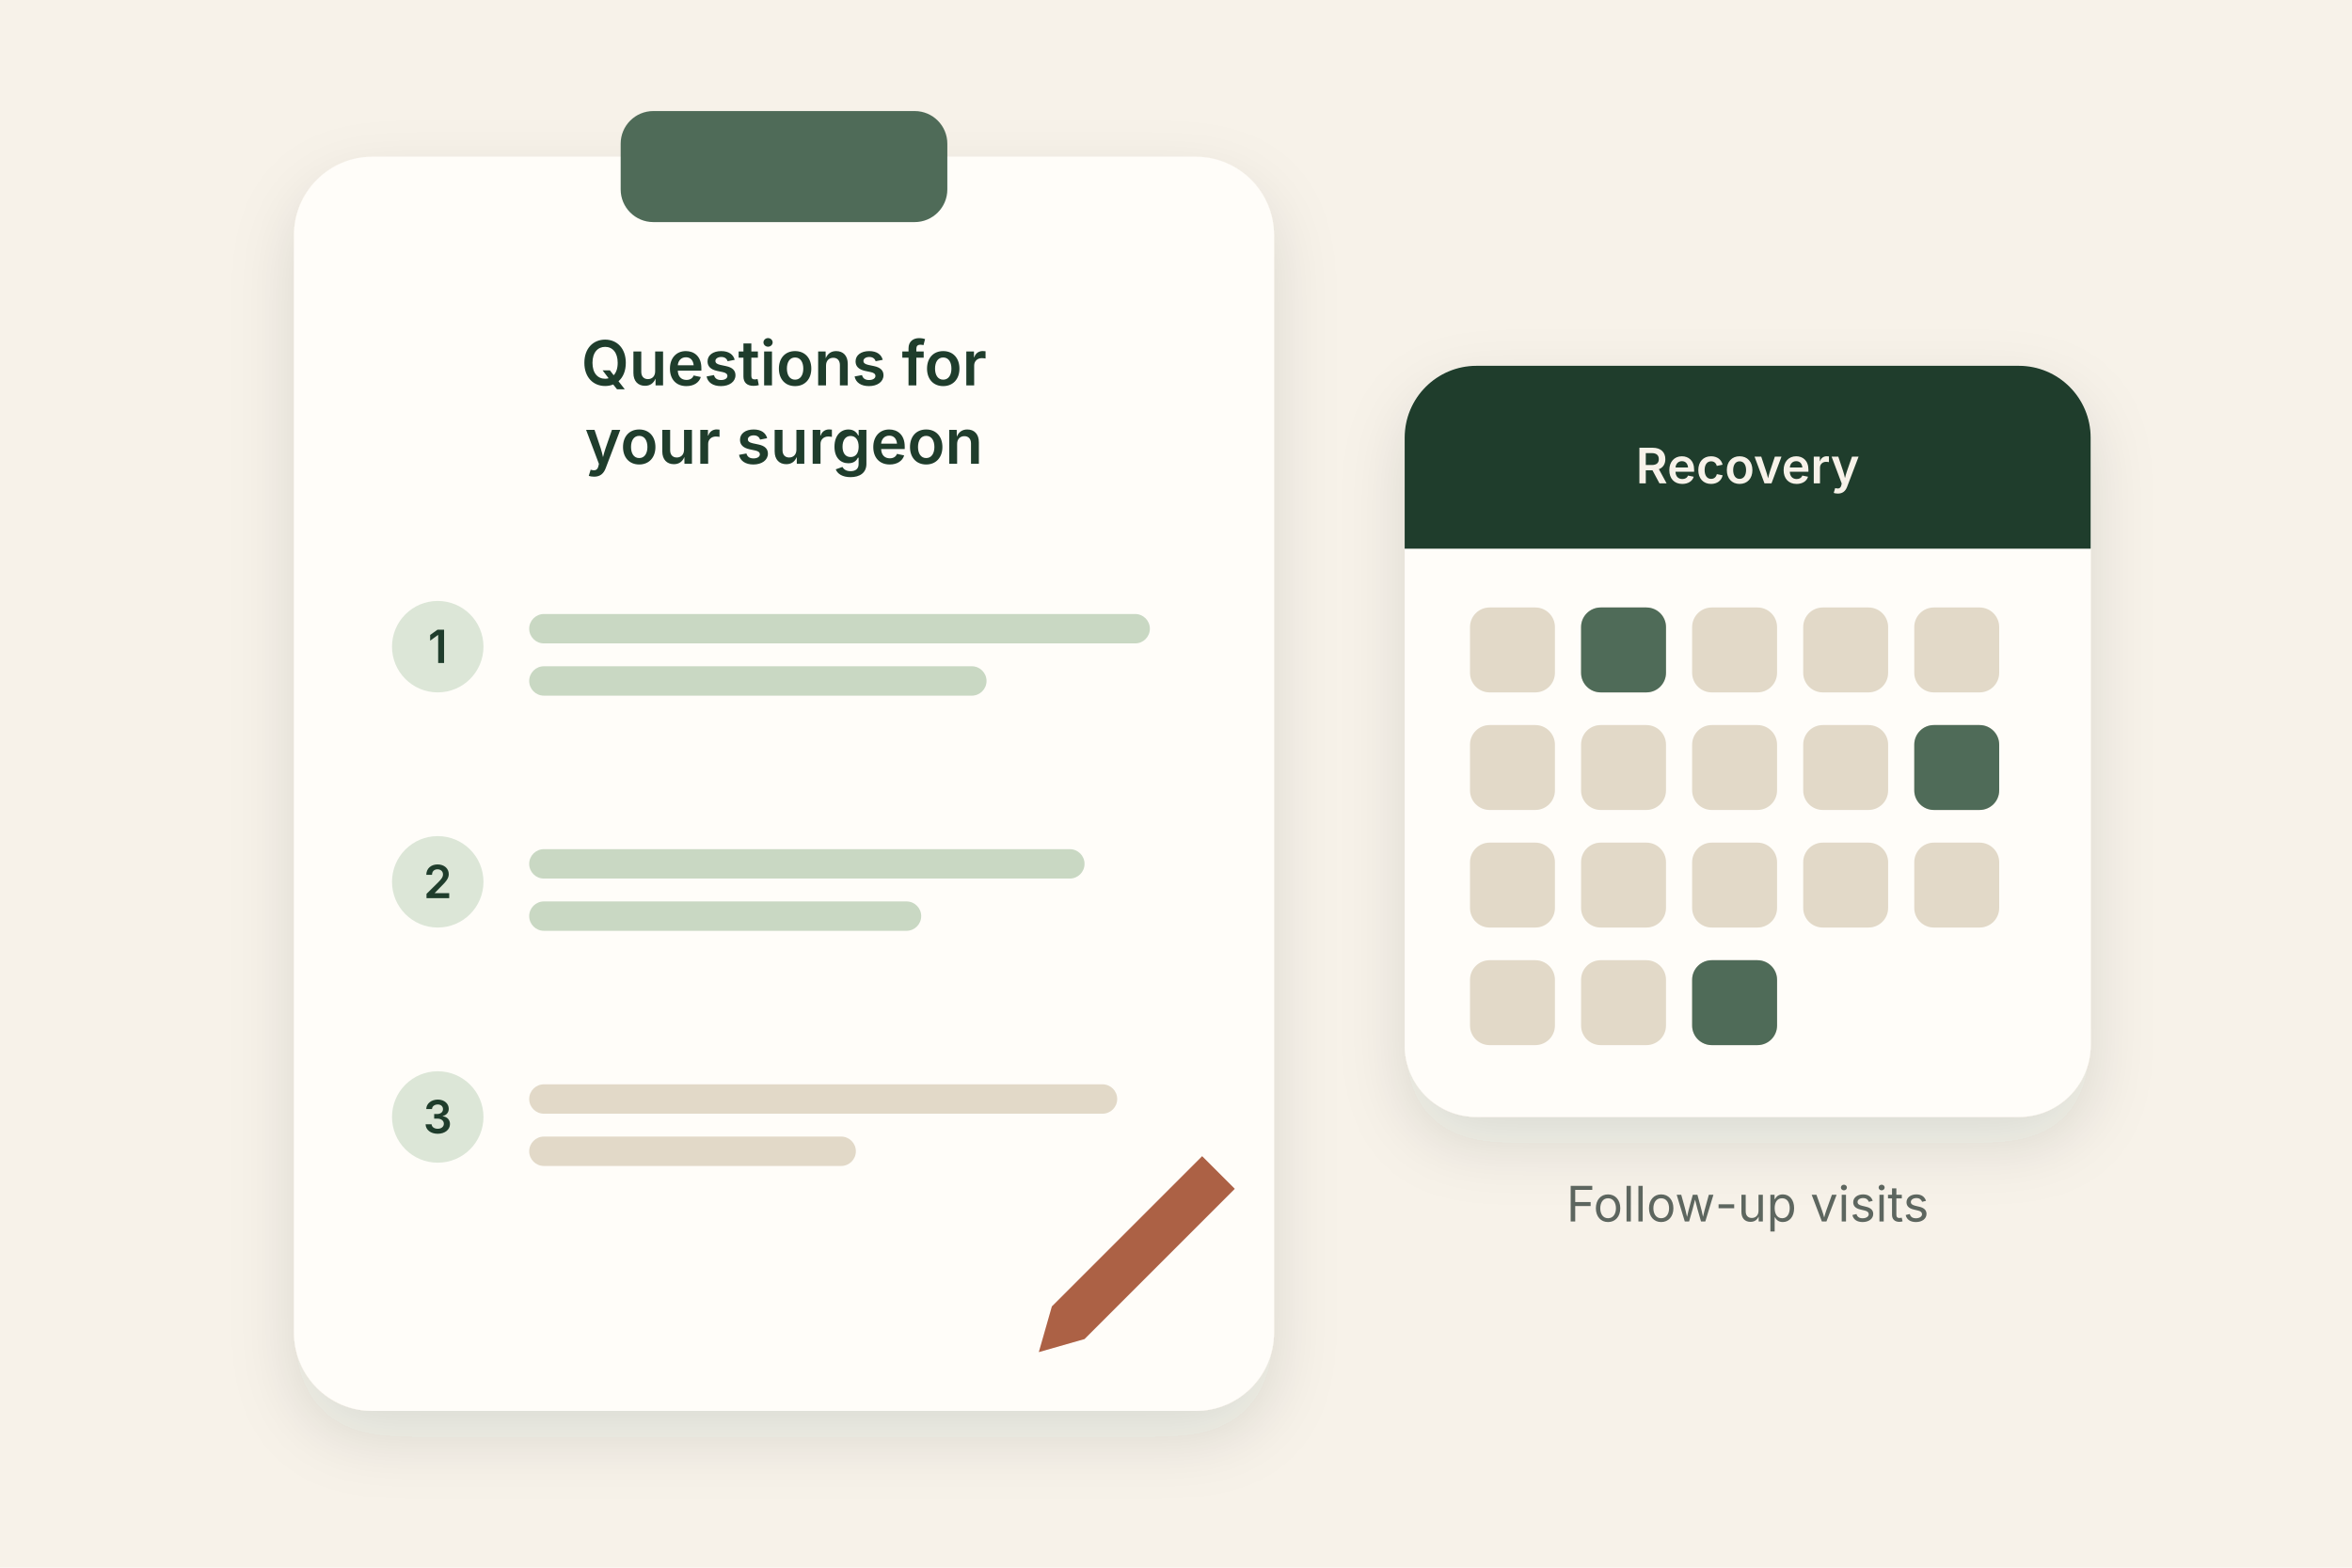
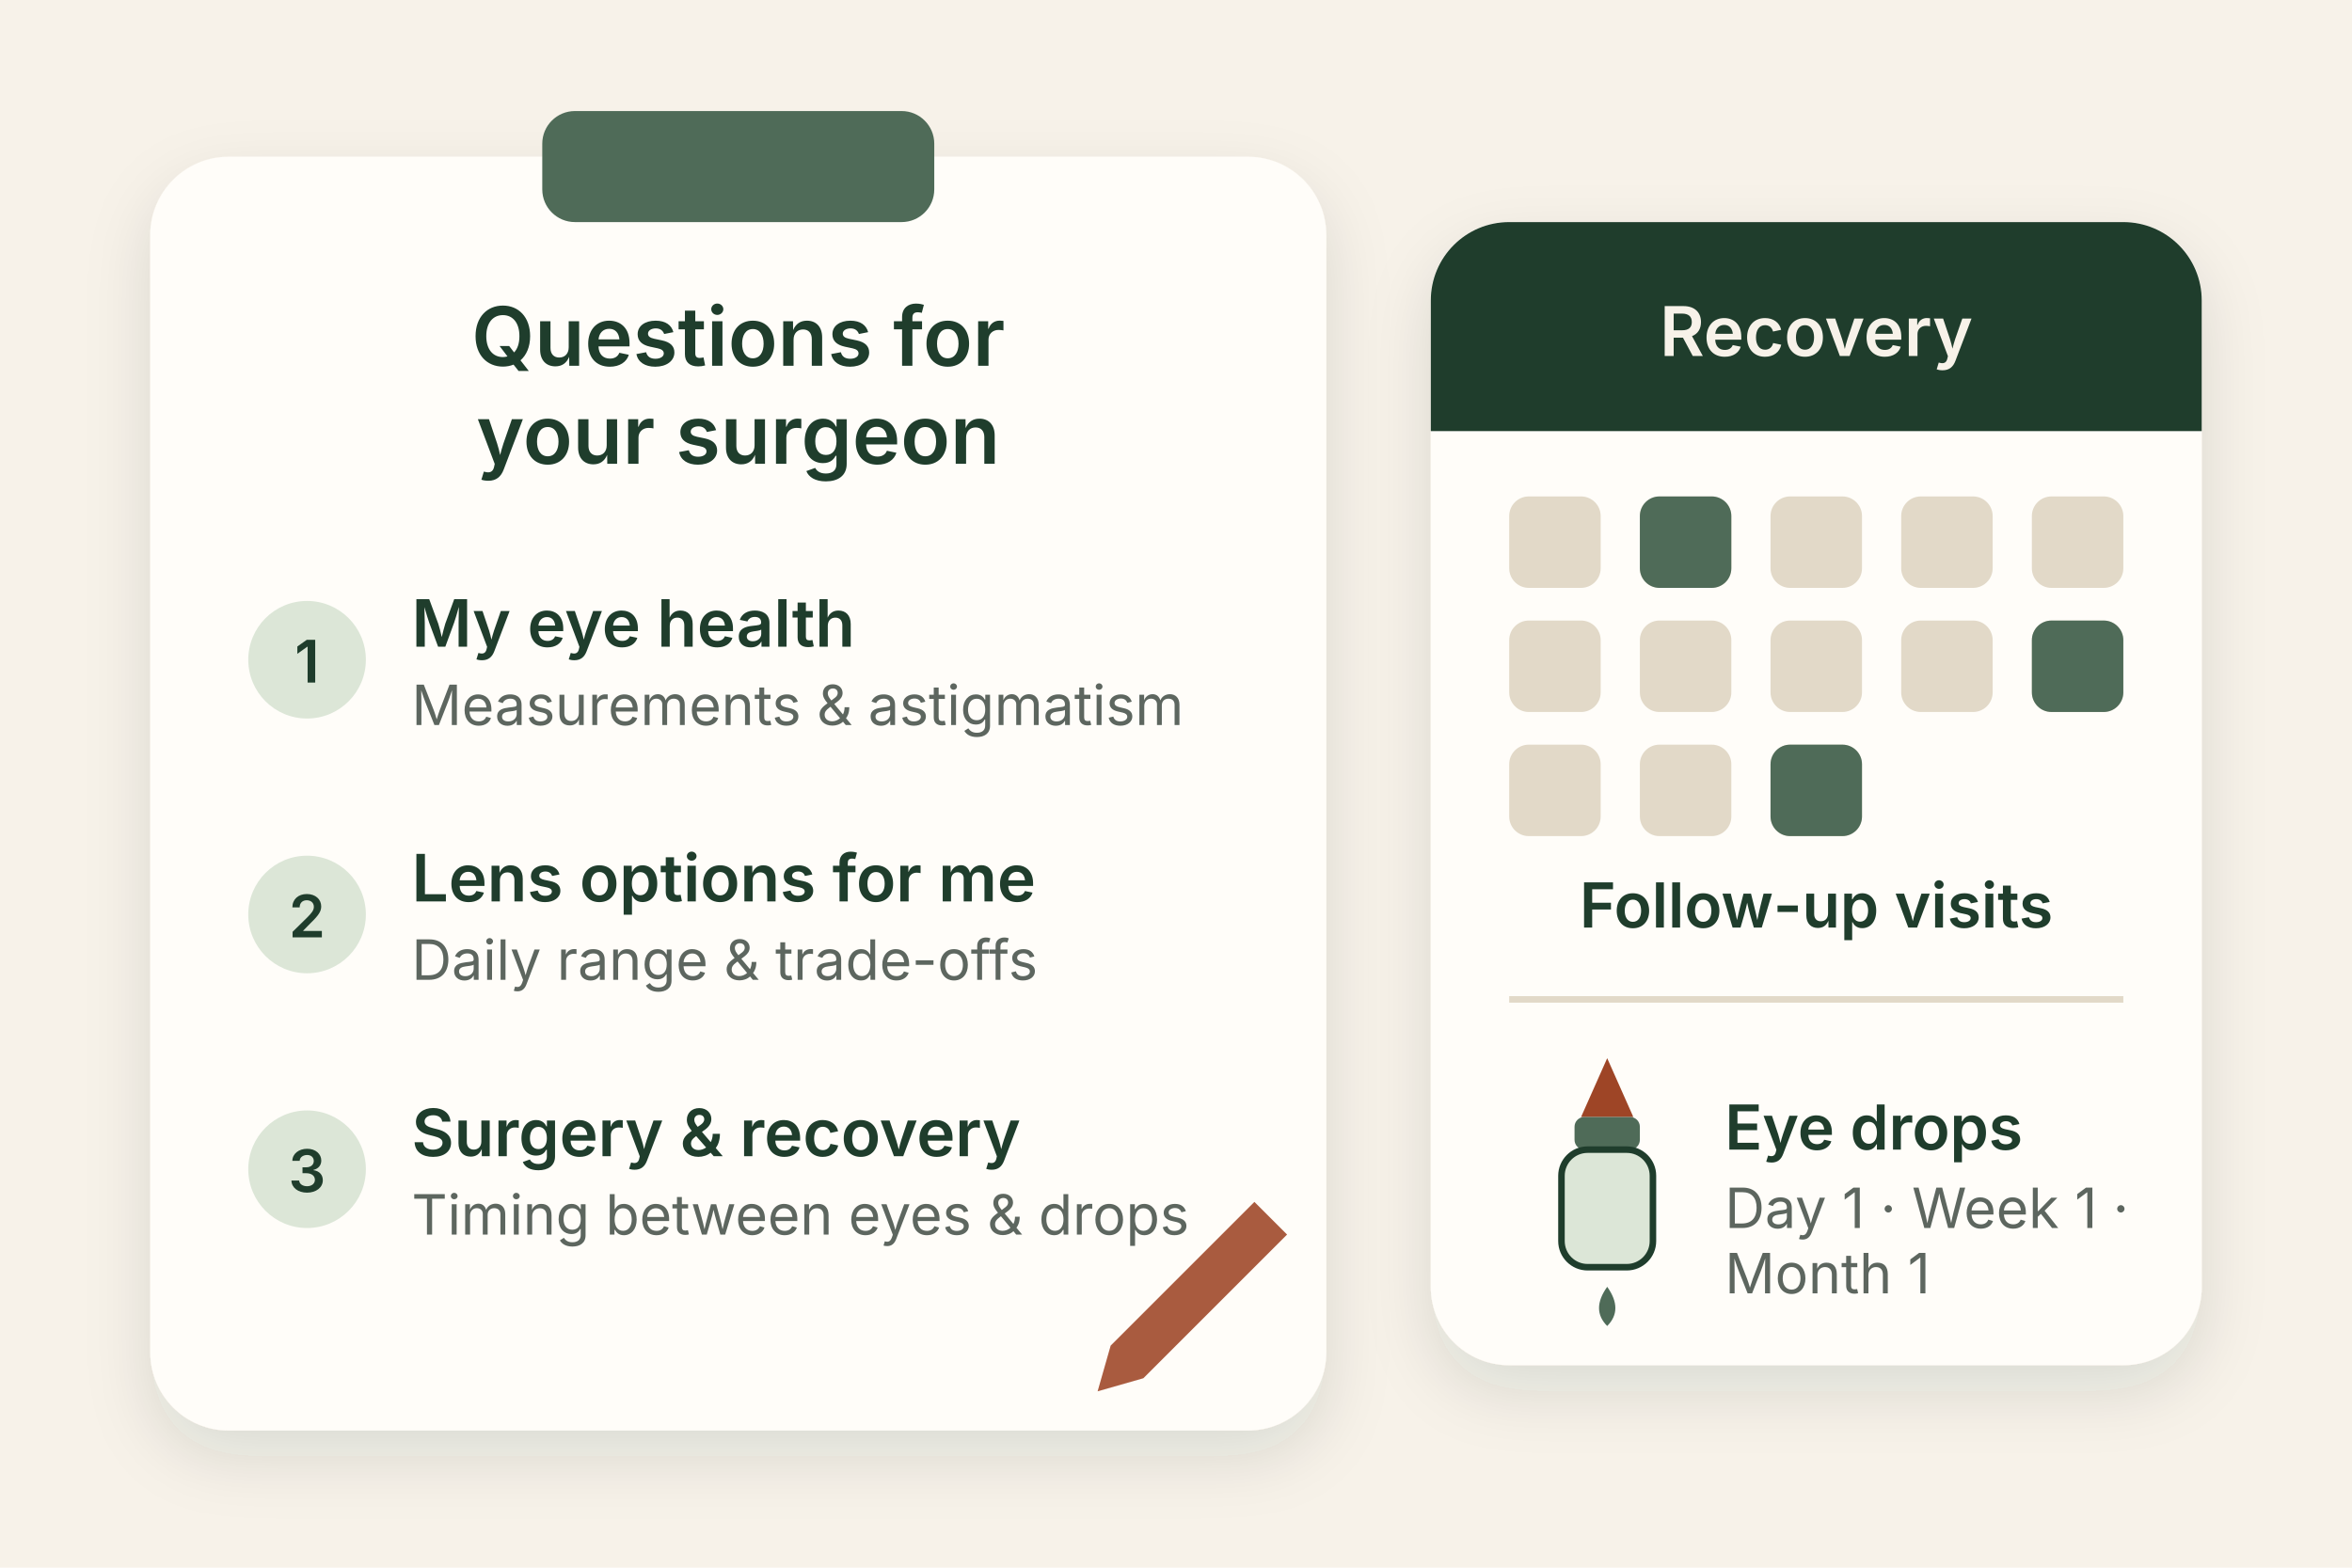
<svg xmlns="http://www.w3.org/2000/svg" viewBox="0 0 720 480" role="img" aria-labelledby="t d">
  <defs>
    <filter id="shadow" x="-20%" y="-20%" width="140%" height="140%">
      <feDropShadow dx="0" dy="8" stdDeviation="10" flood-color="#1F3D2C" flood-opacity=".12" />
    </filter>
  </defs>
  <rect width="720" height="480" fill="#F7F2E9" />
  <g font-family="Inter,system-ui,sans-serif">
-     <g transform="translate(90,48)">
-       <rect width="300" height="384" rx="24" fill="#FFFDF9" filter="url(#shadow)" />
-       <rect x="100" y="-14" width="100" height="34" rx="10" fill="#4f6b58" />
-       <text x="150" y="70" text-anchor="middle" font-size="19" font-weight="600" fill="#1F3D2C">Questions for</text>
-       <text x="150" y="94" text-anchor="middle" font-size="19" font-weight="600" fill="#1F3D2C">your surgeon</text>
+     <g transform="translate(46,48)">
+       <rect width="360" height="390" rx="24" fill="#FFFDF9" filter="url(#shadow)" />
+       <rect x="120" y="-14" width="120" height="34" rx="10" fill="#4f6b58" />
+       <text x="180" y="64" text-anchor="middle" font-size="25" font-weight="600" fill="#1F3D2C">Questions for</text>
+       <text x="180" y="94" text-anchor="middle" font-size="25" font-weight="600" fill="#1F3D2C">your surgeon</text>
      <g>
-         <circle cx="44" cy="150" r="14" fill="#DCE6D7" />
-         <text x="44" y="155" text-anchor="middle" font-size="14" font-weight="600" fill="#1F3D2C">1</text>
-         <rect x="72" y="140" width="190" height="9" rx="4.5" fill="#c9d8c3" />
-         <rect x="72" y="156" width="140" height="9" rx="4.5" fill="#c9d8c3" />
-         <circle cx="44" cy="222" r="14" fill="#DCE6D7" />
-         <text x="44" y="227" text-anchor="middle" font-size="14" font-weight="600" fill="#1F3D2C">2</text>
-         <rect x="72" y="212" width="170" height="9" rx="4.5" fill="#c9d8c3" />
-         <rect x="72" y="228" width="120" height="9" rx="4.5" fill="#c9d8c3" />
-         <circle cx="44" cy="294" r="14" fill="#DCE6D7" />
-         <text x="44" y="299" text-anchor="middle" font-size="14" font-weight="600" fill="#1F3D2C">3</text>
-         <rect x="72" y="284" width="180" height="9" rx="4.5" fill="#E2D9C8" />
-         <rect x="72" y="300" width="100" height="9" rx="4.5" fill="#E2D9C8" />
+         <circle cx="48" cy="154" r="18" fill="#DCE6D7" />
+         <text x="48" y="161" text-anchor="middle" font-size="18" font-weight="600" fill="#1F3D2C">1</text>
+         <text x="80" y="150" font-size="20" font-weight="600" fill="#1F3D2C">My eye health</text>
+         <text x="80" y="174" font-size="17" fill="#5d665f">Measurements &amp; astigmatism</text>
+         <circle cx="48" cy="232" r="18" fill="#DCE6D7" />
+         <text x="48" y="239" text-anchor="middle" font-size="18" font-weight="600" fill="#1F3D2C">2</text>
+         <text x="80" y="228" font-size="20" font-weight="600" fill="#1F3D2C">Lens options for me</text>
+         <text x="80" y="252" font-size="17" fill="#5d665f">Daily range &amp; trade-offs</text>
+         <circle cx="48" cy="310" r="18" fill="#DCE6D7" />
+         <text x="48" y="317" text-anchor="middle" font-size="18" font-weight="600" fill="#1F3D2C">3</text>
+         <text x="80" y="306" font-size="20" font-weight="600" fill="#1F3D2C">Surgery &amp; recovery</text>
+         <text x="80" y="330" font-size="17" fill="#5d665f">Timing between eyes &amp; drops</text>
      </g>
-       <path d="M232,352 l46,-46 10,10 -46,46 -14,4z" fill="#9E4526" opacity=".85" />
+       <path d="M294,364 l44,-44 10,10 -44,44 -14,4z" fill="#9E4526" opacity=".88" />
    </g>
-     <g transform="translate(430,112)">
-       <rect width="210" height="230" rx="22" fill="#FFFDF9" filter="url(#shadow)" />
-       <path d="M0,22 a22,22 0 0 1 22,-22 h166 a22,22 0 0 1 22,22 v34 h-210z" fill="#1F3D2C" />
-       <text x="105" y="36" text-anchor="middle" font-size="15" font-weight="600" fill="#F7F2E9">Recovery</text>
+     <g transform="translate(438,68)">
+       <rect width="236" height="350" rx="24" fill="#FFFDF9" filter="url(#shadow)" />
+       <path d="M0,24 a24,24 0 0 1 24,-24 h188 a24,24 0 0 1 24,24 v40 h-236z" fill="#1F3D2C" />
+       <text x="118" y="41" text-anchor="middle" font-size="21" font-weight="600" fill="#F7F2E9">Recovery</text>
      <g fill="#E2D9C8">
-         <rect x="20" y="74" width="26" height="26" rx="6" />
-         <rect x="54" y="74" width="26" height="26" rx="6" />
-         <rect x="88" y="74" width="26" height="26" rx="6" />
-         <rect x="122" y="74" width="26" height="26" rx="6" />
-         <rect x="156" y="74" width="26" height="26" rx="6" />
-         <rect x="20" y="110" width="26" height="26" rx="6" />
-         <rect x="54" y="110" width="26" height="26" rx="6" />
-         <rect x="88" y="110" width="26" height="26" rx="6" />
-         <rect x="122" y="110" width="26" height="26" rx="6" />
-         <rect x="156" y="110" width="26" height="26" rx="6" />
-         <rect x="20" y="146" width="26" height="26" rx="6" />
-         <rect x="54" y="146" width="26" height="26" rx="6" />
-         <rect x="88" y="146" width="26" height="26" rx="6" />
-         <rect x="122" y="146" width="26" height="26" rx="6" />
-         <rect x="156" y="146" width="26" height="26" rx="6" />
-         <rect x="20" y="182" width="26" height="26" rx="6" />
-         <rect x="54" y="182" width="26" height="26" rx="6" />
-         <rect x="88" y="182" width="26" height="26" rx="6" />
+         <rect x="24" y="84" width="28" height="28" rx="6" />
+         <rect x="64" y="84" width="28" height="28" rx="6" />
+         <rect x="104" y="84" width="28" height="28" rx="6" />
+         <rect x="144" y="84" width="28" height="28" rx="6" />
+         <rect x="184" y="84" width="28" height="28" rx="6" />
+         <rect x="24" y="122" width="28" height="28" rx="6" />
+         <rect x="64" y="122" width="28" height="28" rx="6" />
+         <rect x="104" y="122" width="28" height="28" rx="6" />
+         <rect x="144" y="122" width="28" height="28" rx="6" />
+         <rect x="184" y="122" width="28" height="28" rx="6" />
+         <rect x="24" y="160" width="28" height="28" rx="6" />
+         <rect x="64" y="160" width="28" height="28" rx="6" />
+         <rect x="104" y="160" width="28" height="28" rx="6" />
      </g>
      <g fill="#4f6b58">
-         <rect x="54" y="74" width="26" height="26" rx="6" />
-         <rect x="156" y="110" width="26" height="26" rx="6" />
-         <rect x="88" y="182" width="26" height="26" rx="6" />
+         <rect x="64" y="84" width="28" height="28" rx="6" />
+         <rect x="184" y="122" width="28" height="28" rx="6" />
+         <rect x="104" y="160" width="28" height="28" rx="6" />
      </g>
+       <text x="118" y="216" text-anchor="middle" font-size="19" font-weight="600" fill="#1F3D2C">Follow-up visits</text>
+       <path d="M24,238 h188" stroke="#E2D9C8" stroke-width="2" />
+       <g transform="translate(36,256)">
+         <path d="M18,0 l8,18 h-16z" fill="#9E4526" />
+         <rect x="8" y="18" width="20" height="10" rx="3" fill="#4f6b58" />
+         <rect x="4" y="28" width="28" height="36" rx="8" fill="#DCE6D7" stroke="#1F3D2C" stroke-width="2" />
+         <path d="M18,70 q5,7 0,12 q-5,-5 0,-12z" fill="#4f6b58" />
+       </g>
+       <text x="90" y="284" font-size="19" font-weight="600" fill="#1F3D2C">Eye drops</text>
+       <text x="90" y="308" font-size="17" fill="#5d665f">Day 1 · Week 1 ·</text>
+       <text x="90" y="328" font-size="17" fill="#5d665f">Month 1</text>
    </g>
-     <text x="535" y="374" text-anchor="middle" font-size="15" fill="#5d665f">Follow-up visits</text>
  </g>
</svg>
